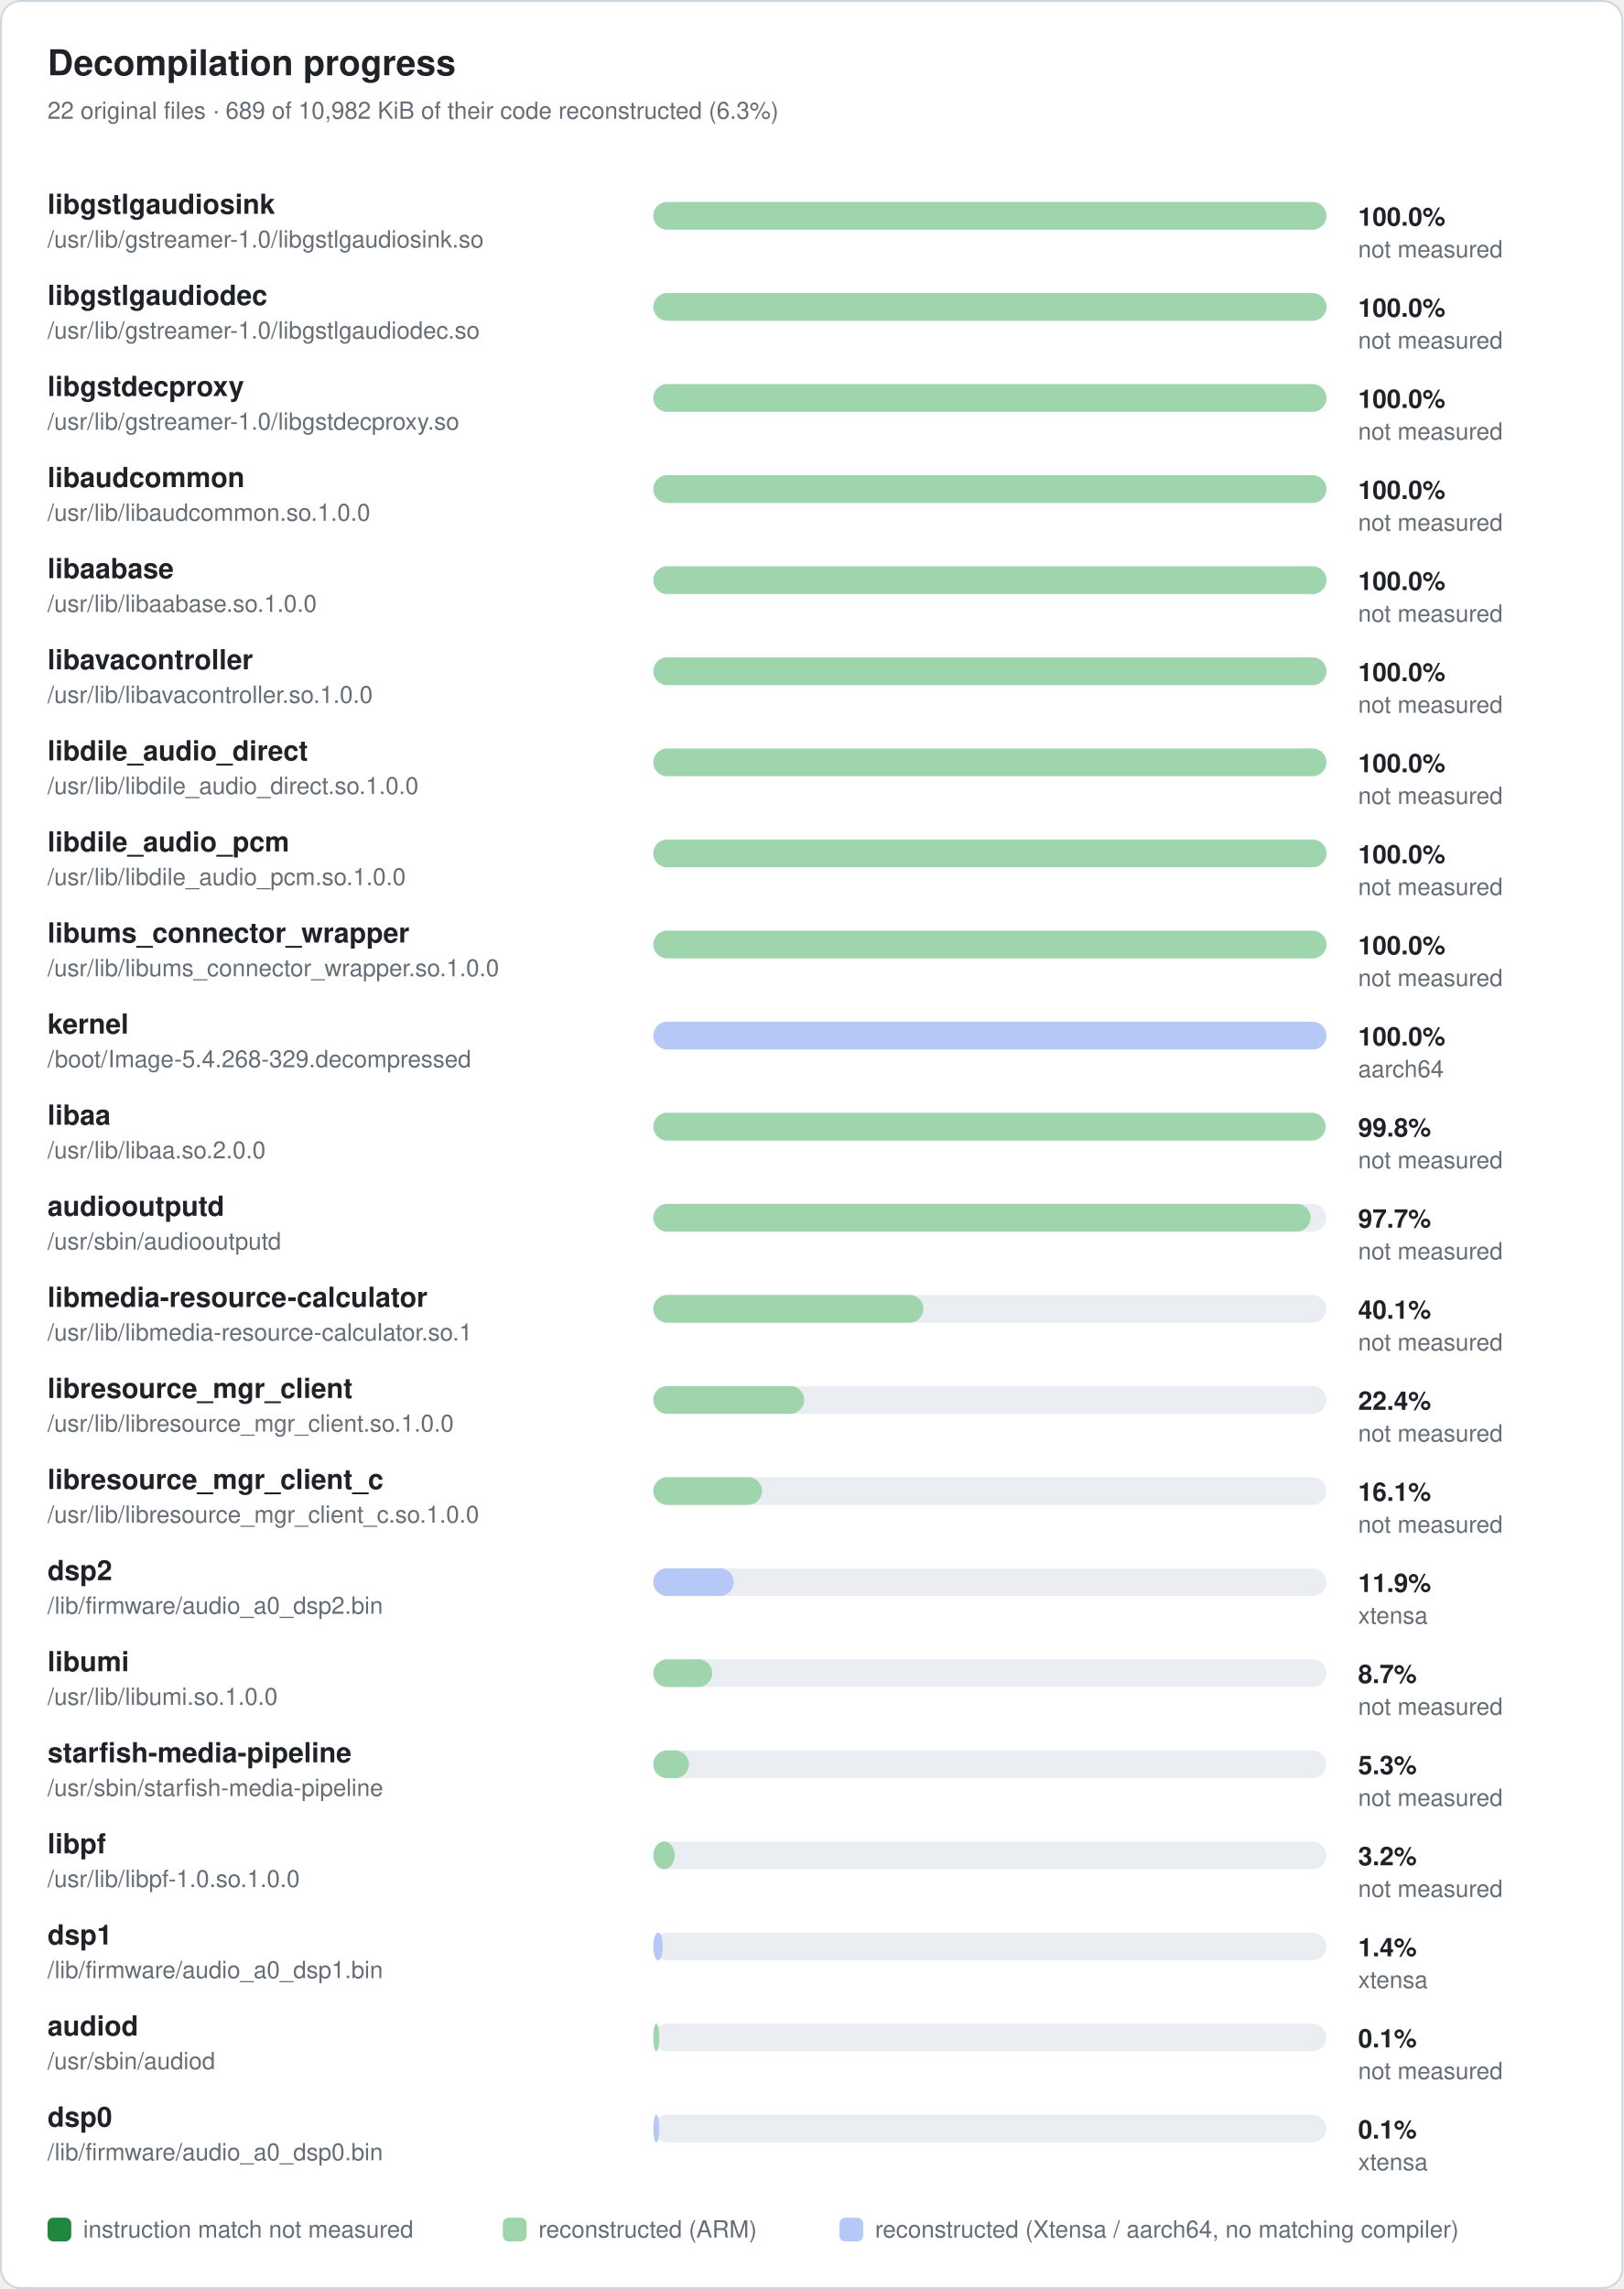
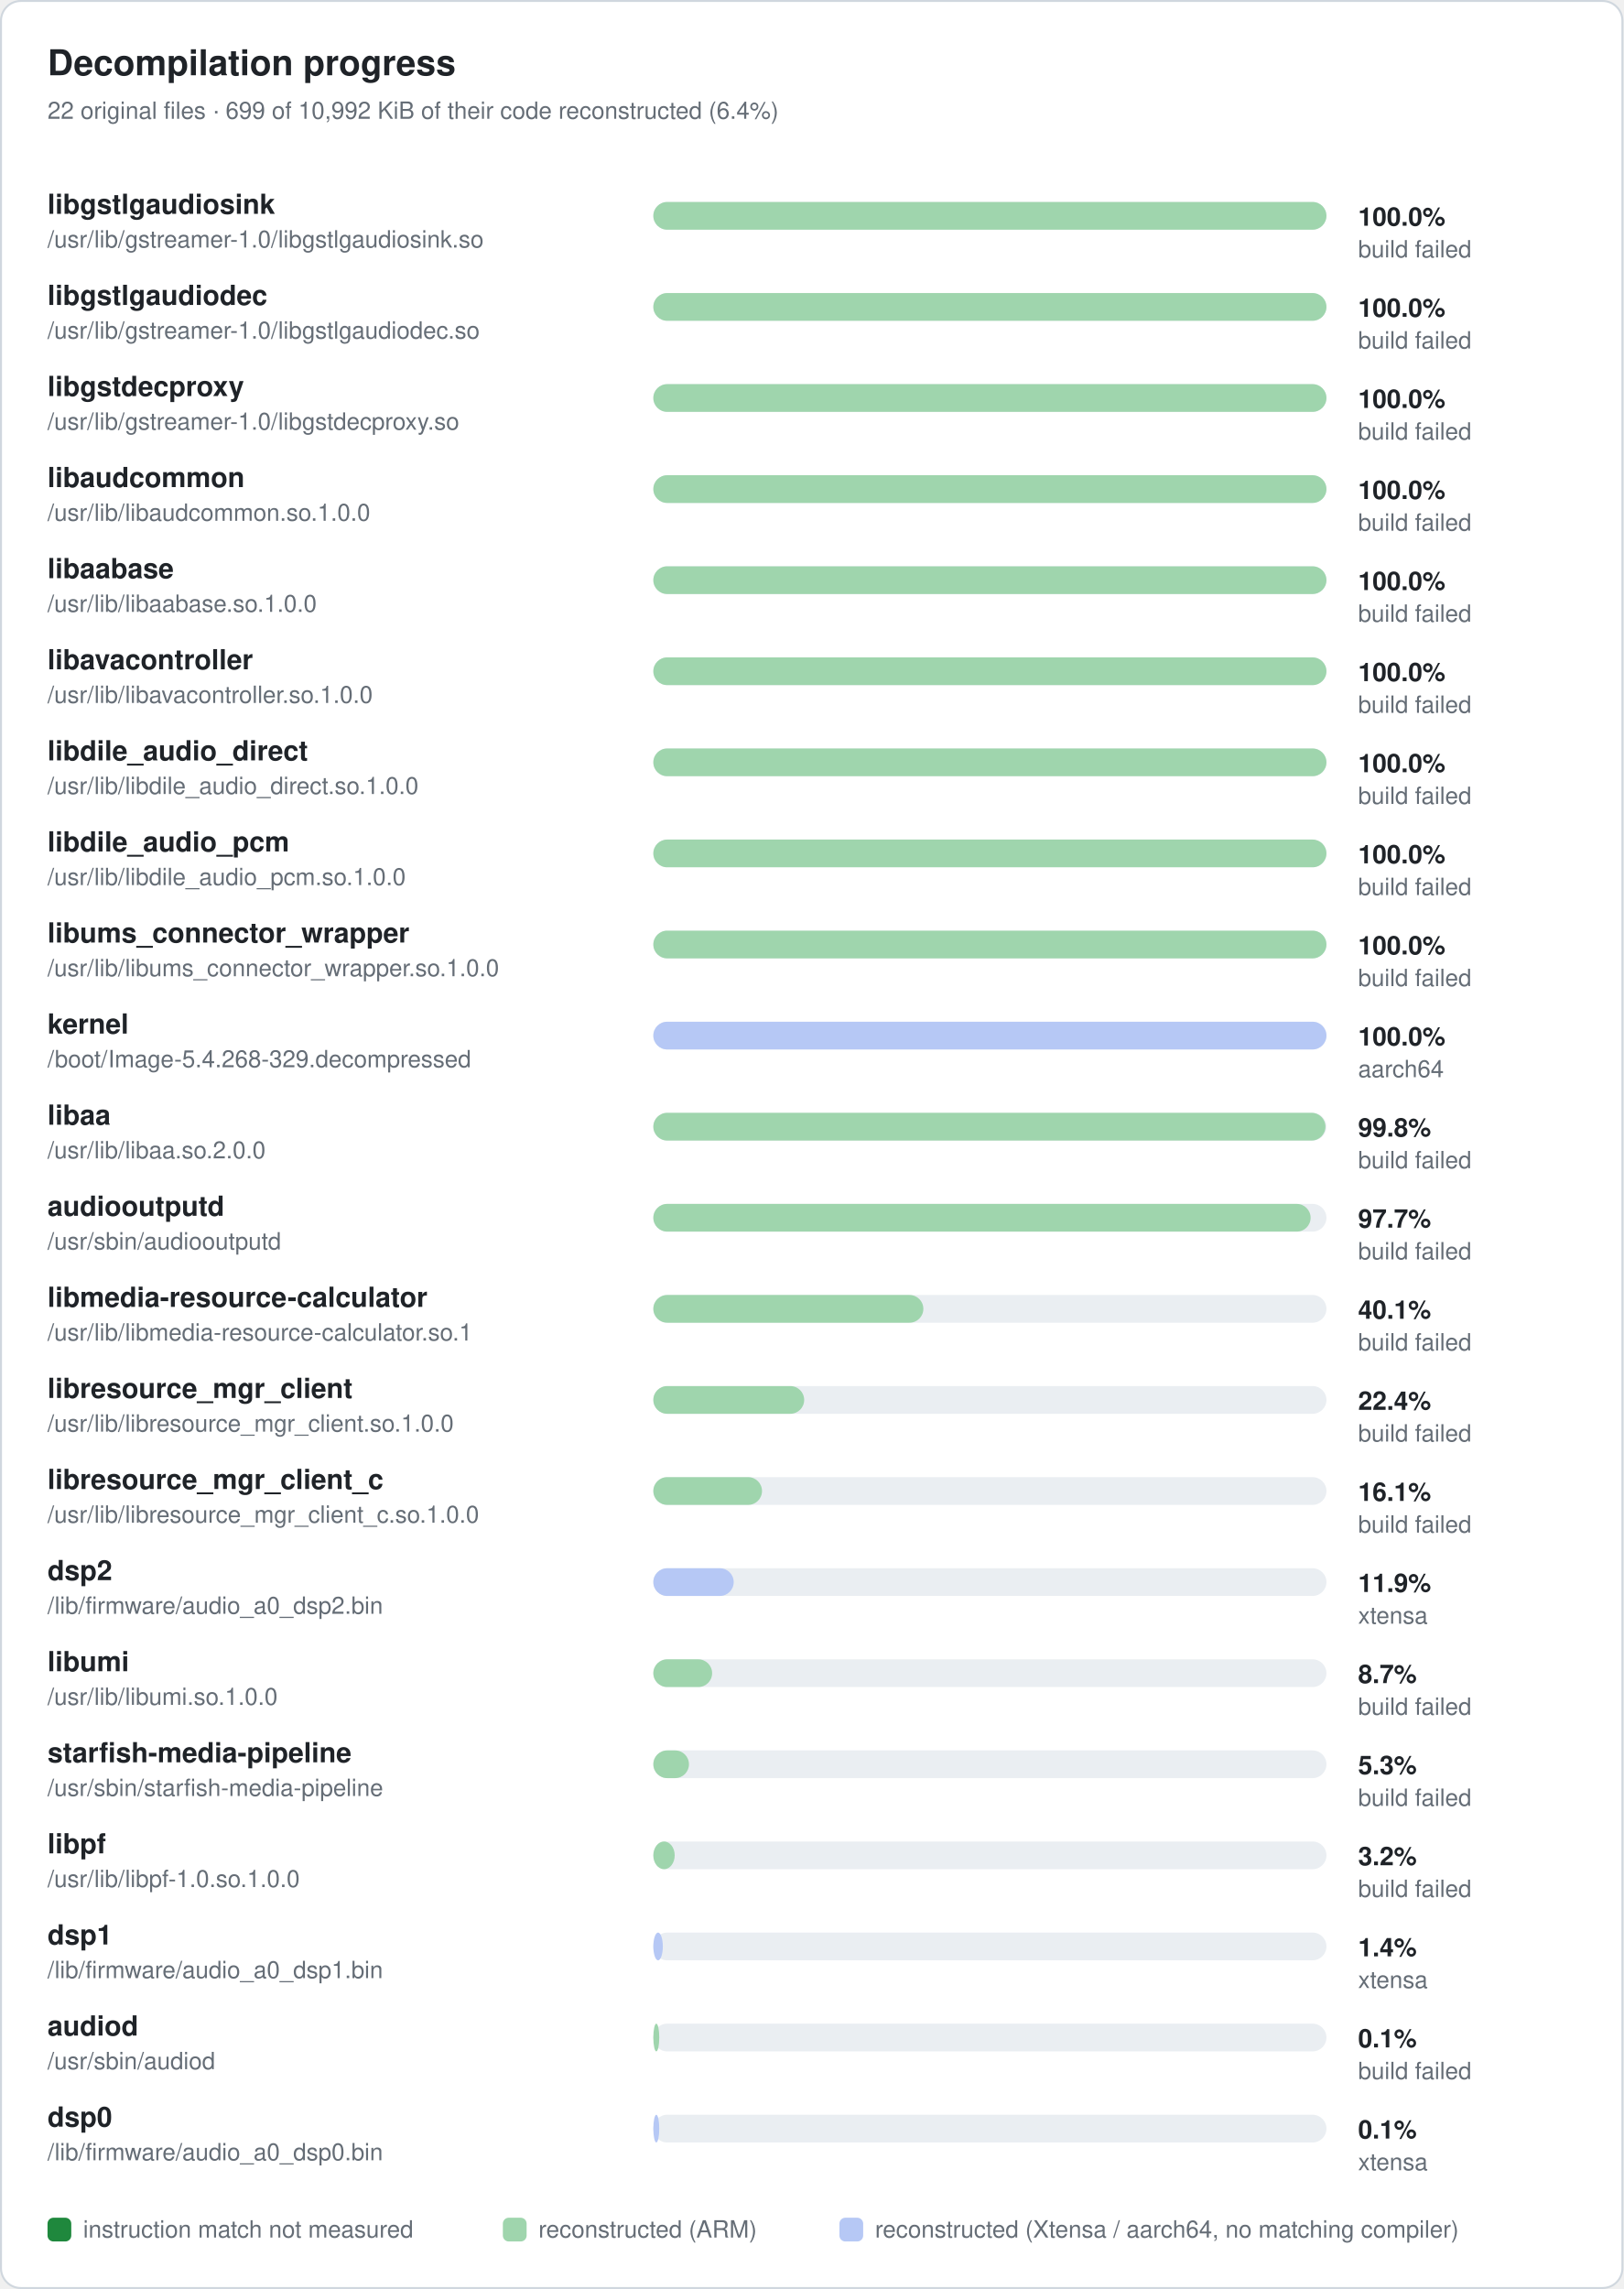
<svg xmlns="http://www.w3.org/2000/svg" width="820" height="1156" viewBox="0 0 820 1156" role="img" aria-label="Decompilation progress">
  <style>
  text { font-family: -apple-system, BlinkMacSystemFont, "Segoe UI", Helvetica, Arial, sans-serif; fill: #1f2328; }
  .title { font-size: 18px; font-weight: 600; }
  .sub, .path, .legend { font-size: 12px; fill: #656d76; }
  .name { font-size: 14px; font-weight: 600; }
  .pct { font-size: 13px; font-weight: 600; font-variant-numeric: tabular-nums; }
  .card { fill: #ffffff; stroke: #d0d7de; }
  .track { fill: #eaeef2; }
  .cov { fill: #9fd5ad; }
  .match { fill: #1f883d; }
  .dsp { fill: #b6c8f5; }
  @media (prefers-color-scheme: dark) {
    text { fill: #e6edf3; }
    .sub, .path, .legend { fill: #8d96a0; }
    .card { fill: #0d1117; stroke: #30363d; }
    .track { fill: #21262d; }
    .cov { fill: #2e6b3d; }
    .match { fill: #3fb950; }
    .dsp { fill: #3b5bab; }
  }
</style>
  <rect class="card" x="0.5" y="0.5" width="819" height="1155" rx="10" />
  <text class="title" x="24" y="38">Decompilation progress</text>
-   <text class="sub" x="24" y="60">22 original files · 689 of 10,982 KiB of their code reconstructed (6.3%)</text>
+   <text class="sub" x="24" y="60">22 original files · 699 of 10,992 KiB of their code reconstructed (6.4%)</text>
  <text class="name" x="24" y="108">libgstlgaudiosink</text>
  <text class="path" x="24" y="125">/usr/lib/gstreamer-1.0/libgstlgaudiosink.so</text>
  <rect class="track" x="330" y="102" width="340" height="14" rx="7" />
  <rect class="cov" x="330" y="102" width="340.0" height="14" rx="7" />
  <text class="pct" x="686" y="114">100.0%</text>
-   <text class="path" x="686" y="130">not measured</text>
+   <text class="path" x="686" y="130">build failed</text>
  <text class="name" x="24" y="154">libgstlgaudiodec</text>
  <text class="path" x="24" y="171">/usr/lib/gstreamer-1.0/libgstlgaudiodec.so</text>
  <rect class="track" x="330" y="148" width="340" height="14" rx="7" />
  <rect class="cov" x="330" y="148" width="340.0" height="14" rx="7" />
  <text class="pct" x="686" y="160">100.0%</text>
-   <text class="path" x="686" y="176">not measured</text>
+   <text class="path" x="686" y="176">build failed</text>
  <text class="name" x="24" y="200">libgstdecproxy</text>
  <text class="path" x="24" y="217">/usr/lib/gstreamer-1.0/libgstdecproxy.so</text>
  <rect class="track" x="330" y="194" width="340" height="14" rx="7" />
  <rect class="cov" x="330" y="194" width="340.0" height="14" rx="7" />
  <text class="pct" x="686" y="206">100.0%</text>
-   <text class="path" x="686" y="222">not measured</text>
+   <text class="path" x="686" y="222">build failed</text>
  <text class="name" x="24" y="246">libaudcommon</text>
  <text class="path" x="24" y="263">/usr/lib/libaudcommon.so.1.0.0</text>
  <rect class="track" x="330" y="240" width="340" height="14" rx="7" />
  <rect class="cov" x="330" y="240" width="340.0" height="14" rx="7" />
  <text class="pct" x="686" y="252">100.0%</text>
-   <text class="path" x="686" y="268">not measured</text>
+   <text class="path" x="686" y="268">build failed</text>
  <text class="name" x="24" y="292">libaabase</text>
  <text class="path" x="24" y="309">/usr/lib/libaabase.so.1.0.0</text>
  <rect class="track" x="330" y="286" width="340" height="14" rx="7" />
  <rect class="cov" x="330" y="286" width="340.0" height="14" rx="7" />
  <text class="pct" x="686" y="298">100.0%</text>
-   <text class="path" x="686" y="314">not measured</text>
+   <text class="path" x="686" y="314">build failed</text>
  <text class="name" x="24" y="338">libavacontroller</text>
  <text class="path" x="24" y="355">/usr/lib/libavacontroller.so.1.0.0</text>
  <rect class="track" x="330" y="332" width="340" height="14" rx="7" />
  <rect class="cov" x="330" y="332" width="340.0" height="14" rx="7" />
  <text class="pct" x="686" y="344">100.0%</text>
-   <text class="path" x="686" y="360">not measured</text>
+   <text class="path" x="686" y="360">build failed</text>
  <text class="name" x="24" y="384">libdile_audio_direct</text>
  <text class="path" x="24" y="401">/usr/lib/libdile_audio_direct.so.1.0.0</text>
  <rect class="track" x="330" y="378" width="340" height="14" rx="7" />
  <rect class="cov" x="330" y="378" width="340.0" height="14" rx="7" />
  <text class="pct" x="686" y="390">100.0%</text>
-   <text class="path" x="686" y="406">not measured</text>
+   <text class="path" x="686" y="406">build failed</text>
  <text class="name" x="24" y="430">libdile_audio_pcm</text>
  <text class="path" x="24" y="447">/usr/lib/libdile_audio_pcm.so.1.0.0</text>
  <rect class="track" x="330" y="424" width="340" height="14" rx="7" />
  <rect class="cov" x="330" y="424" width="340.0" height="14" rx="7" />
  <text class="pct" x="686" y="436">100.0%</text>
-   <text class="path" x="686" y="452">not measured</text>
+   <text class="path" x="686" y="452">build failed</text>
  <text class="name" x="24" y="476">libums_connector_wrapper</text>
  <text class="path" x="24" y="493">/usr/lib/libums_connector_wrapper.so.1.0.0</text>
  <rect class="track" x="330" y="470" width="340" height="14" rx="7" />
  <rect class="cov" x="330" y="470" width="340.0" height="14" rx="7" />
  <text class="pct" x="686" y="482">100.0%</text>
-   <text class="path" x="686" y="498">not measured</text>
+   <text class="path" x="686" y="498">build failed</text>
  <text class="name" x="24" y="522">kernel</text>
  <text class="path" x="24" y="539">/boot/Image-5.4.268-329.decompressed</text>
  <rect class="track" x="330" y="516" width="340" height="14" rx="7" />
  <rect class="dsp" x="330" y="516" width="340.0" height="14" rx="7" />
  <text class="pct" x="686" y="528">100.0%</text>
  <text class="path" x="686" y="544">aarch64</text>
  <text class="name" x="24" y="568">libaa</text>
  <text class="path" x="24" y="585">/usr/lib/libaa.so.2.0.0</text>
  <rect class="track" x="330" y="562" width="340" height="14" rx="7" />
  <rect class="cov" x="330" y="562" width="339.5" height="14" rx="7" />
  <text class="pct" x="686" y="574">99.8%</text>
-   <text class="path" x="686" y="590">not measured</text>
+   <text class="path" x="686" y="590">build failed</text>
  <text class="name" x="24" y="614">audiooutputd</text>
  <text class="path" x="24" y="631">/usr/sbin/audiooutputd</text>
  <rect class="track" x="330" y="608" width="340" height="14" rx="7" />
  <rect class="cov" x="330" y="608" width="332.0" height="14" rx="7" />
  <text class="pct" x="686" y="620">97.7%</text>
-   <text class="path" x="686" y="636">not measured</text>
+   <text class="path" x="686" y="636">build failed</text>
  <text class="name" x="24" y="660">libmedia-resource-calculator</text>
  <text class="path" x="24" y="677">/usr/lib/libmedia-resource-calculator.so.1</text>
  <rect class="track" x="330" y="654" width="340" height="14" rx="7" />
  <rect class="cov" x="330" y="654" width="136.4" height="14" rx="7" />
  <text class="pct" x="686" y="666">40.1%</text>
-   <text class="path" x="686" y="682">not measured</text>
+   <text class="path" x="686" y="682">build failed</text>
  <text class="name" x="24" y="706">libresource_mgr_client</text>
  <text class="path" x="24" y="723">/usr/lib/libresource_mgr_client.so.1.0.0</text>
  <rect class="track" x="330" y="700" width="340" height="14" rx="7" />
  <rect class="cov" x="330" y="700" width="76.2" height="14" rx="7" />
  <text class="pct" x="686" y="712">22.4%</text>
-   <text class="path" x="686" y="728">not measured</text>
+   <text class="path" x="686" y="728">build failed</text>
  <text class="name" x="24" y="752">libresource_mgr_client_c</text>
  <text class="path" x="24" y="769">/usr/lib/libresource_mgr_client_c.so.1.0.0</text>
  <rect class="track" x="330" y="746" width="340" height="14" rx="7" />
  <rect class="cov" x="330" y="746" width="54.9" height="14" rx="7" />
  <text class="pct" x="686" y="758">16.1%</text>
-   <text class="path" x="686" y="774">not measured</text>
+   <text class="path" x="686" y="774">build failed</text>
  <text class="name" x="24" y="798">dsp2</text>
  <text class="path" x="24" y="815">/lib/firmware/audio_a0_dsp2.bin</text>
  <rect class="track" x="330" y="792" width="340" height="14" rx="7" />
  <rect class="dsp" x="330" y="792" width="40.6" height="14" rx="7" />
  <text class="pct" x="686" y="804">11.9%</text>
  <text class="path" x="686" y="820">xtensa</text>
  <text class="name" x="24" y="844">libumi</text>
  <text class="path" x="24" y="861">/usr/lib/libumi.so.1.0.0</text>
  <rect class="track" x="330" y="838" width="340" height="14" rx="7" />
  <rect class="cov" x="330" y="838" width="29.7" height="14" rx="7" />
  <text class="pct" x="686" y="850">8.7%</text>
-   <text class="path" x="686" y="866">not measured</text>
+   <text class="path" x="686" y="866">build failed</text>
  <text class="name" x="24" y="890">starfish-media-pipeline</text>
  <text class="path" x="24" y="907">/usr/sbin/starfish-media-pipeline</text>
  <rect class="track" x="330" y="884" width="340" height="14" rx="7" />
  <rect class="cov" x="330" y="884" width="18.0" height="14" rx="7" />
  <text class="pct" x="686" y="896">5.3%</text>
-   <text class="path" x="686" y="912">not measured</text>
+   <text class="path" x="686" y="912">build failed</text>
  <text class="name" x="24" y="936">libpf</text>
  <text class="path" x="24" y="953">/usr/lib/libpf-1.0.so.1.0.0</text>
  <rect class="track" x="330" y="930" width="340" height="14" rx="7" />
  <rect class="cov" x="330" y="930" width="10.8" height="14" rx="7" />
  <text class="pct" x="686" y="942">3.2%</text>
-   <text class="path" x="686" y="958">not measured</text>
+   <text class="path" x="686" y="958">build failed</text>
  <text class="name" x="24" y="982">dsp1</text>
  <text class="path" x="24" y="999">/lib/firmware/audio_a0_dsp1.bin</text>
  <rect class="track" x="330" y="976" width="340" height="14" rx="7" />
  <rect class="dsp" x="330" y="976" width="4.8" height="14" rx="7" />
  <text class="pct" x="686" y="988">1.4%</text>
  <text class="path" x="686" y="1004">xtensa</text>
  <text class="name" x="24" y="1028">audiod</text>
  <text class="path" x="24" y="1045">/usr/sbin/audiod</text>
  <rect class="track" x="330" y="1022" width="340" height="14" rx="7" />
  <rect class="cov" x="330" y="1022" width="3.0" height="14" rx="7" />
  <text class="pct" x="686" y="1034">0.1%</text>
-   <text class="path" x="686" y="1050">not measured</text>
+   <text class="path" x="686" y="1050">build failed</text>
  <text class="name" x="24" y="1074">dsp0</text>
  <text class="path" x="24" y="1091">/lib/firmware/audio_a0_dsp0.bin</text>
  <rect class="track" x="330" y="1068" width="340" height="14" rx="7" />
  <rect class="dsp" x="330" y="1068" width="3.0" height="14" rx="7" />
  <text class="pct" x="686" y="1080">0.1%</text>
  <text class="path" x="686" y="1096">xtensa</text>
  <rect class="match" x="24" y="1120" width="12" height="12" rx="3" />
  <text class="legend" x="42" y="1130">instruction match not measured</text>
  <rect class="cov" x="254" y="1120" width="12" height="12" rx="3" />
  <text class="legend" x="272" y="1130">reconstructed (ARM)</text>
  <rect class="dsp" x="424" y="1120" width="12" height="12" rx="3" />
  <text class="legend" x="442" y="1130">reconstructed (Xtensa / aarch64, no matching compiler)</text>
</svg>
